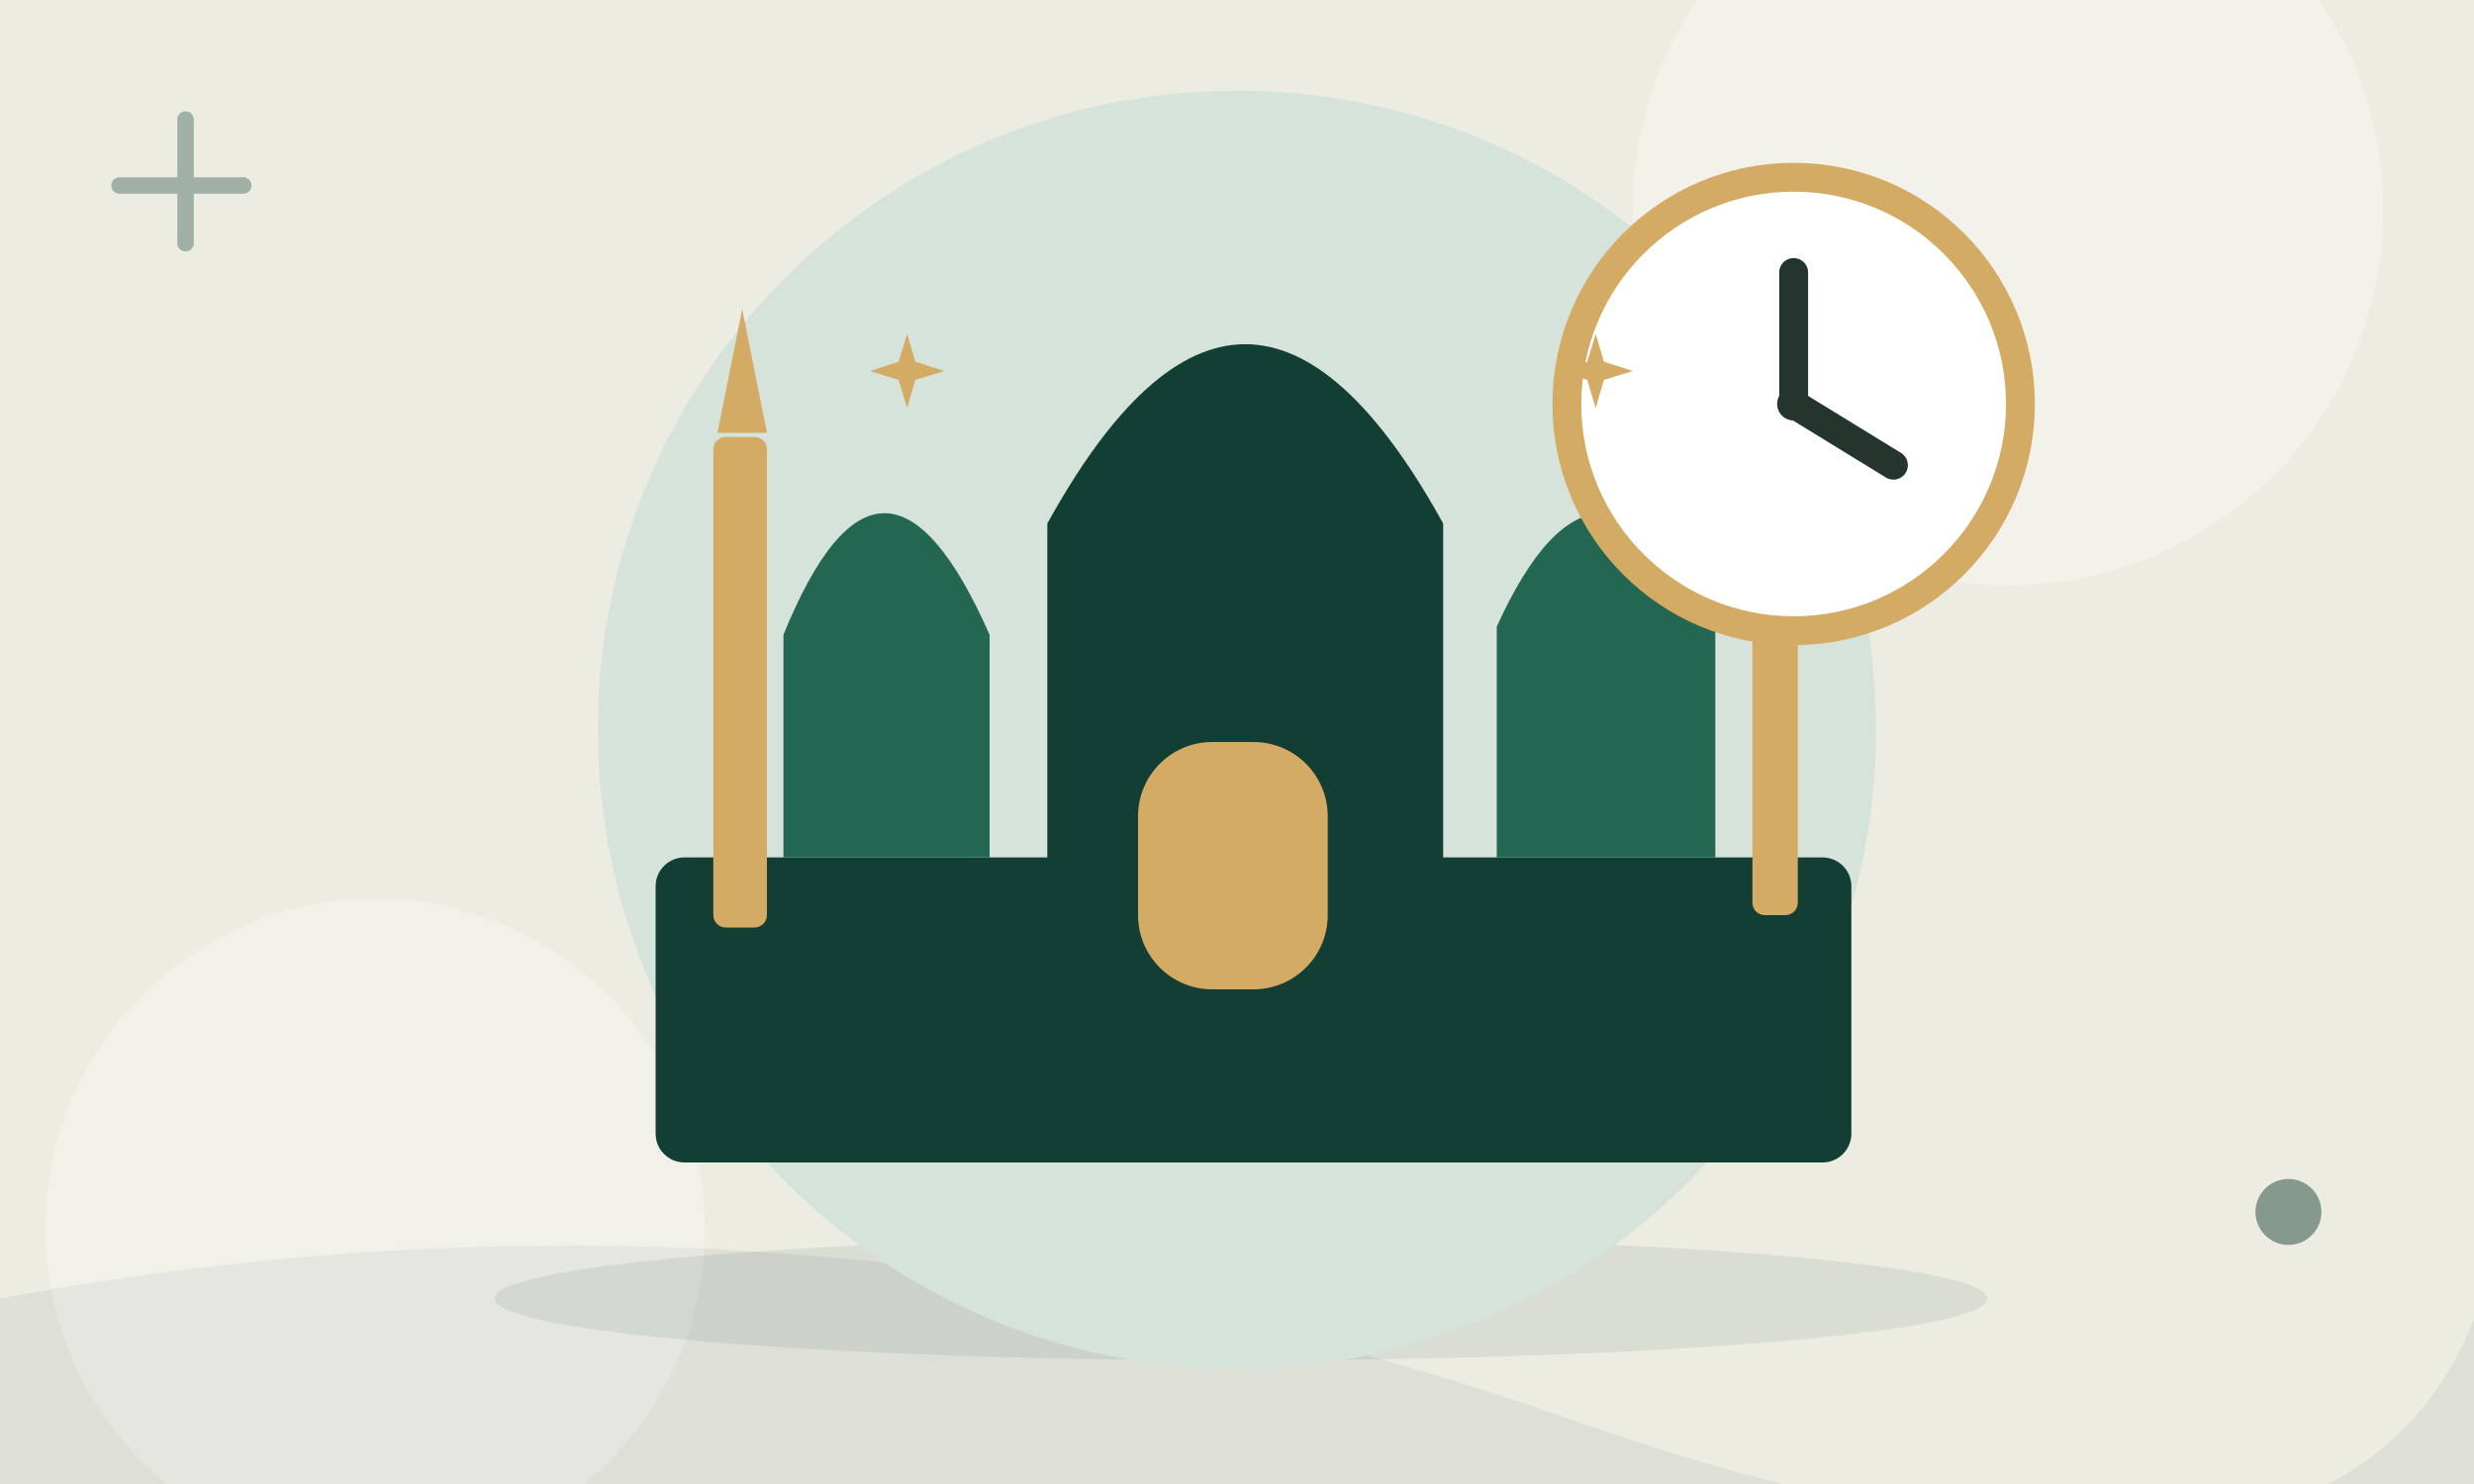
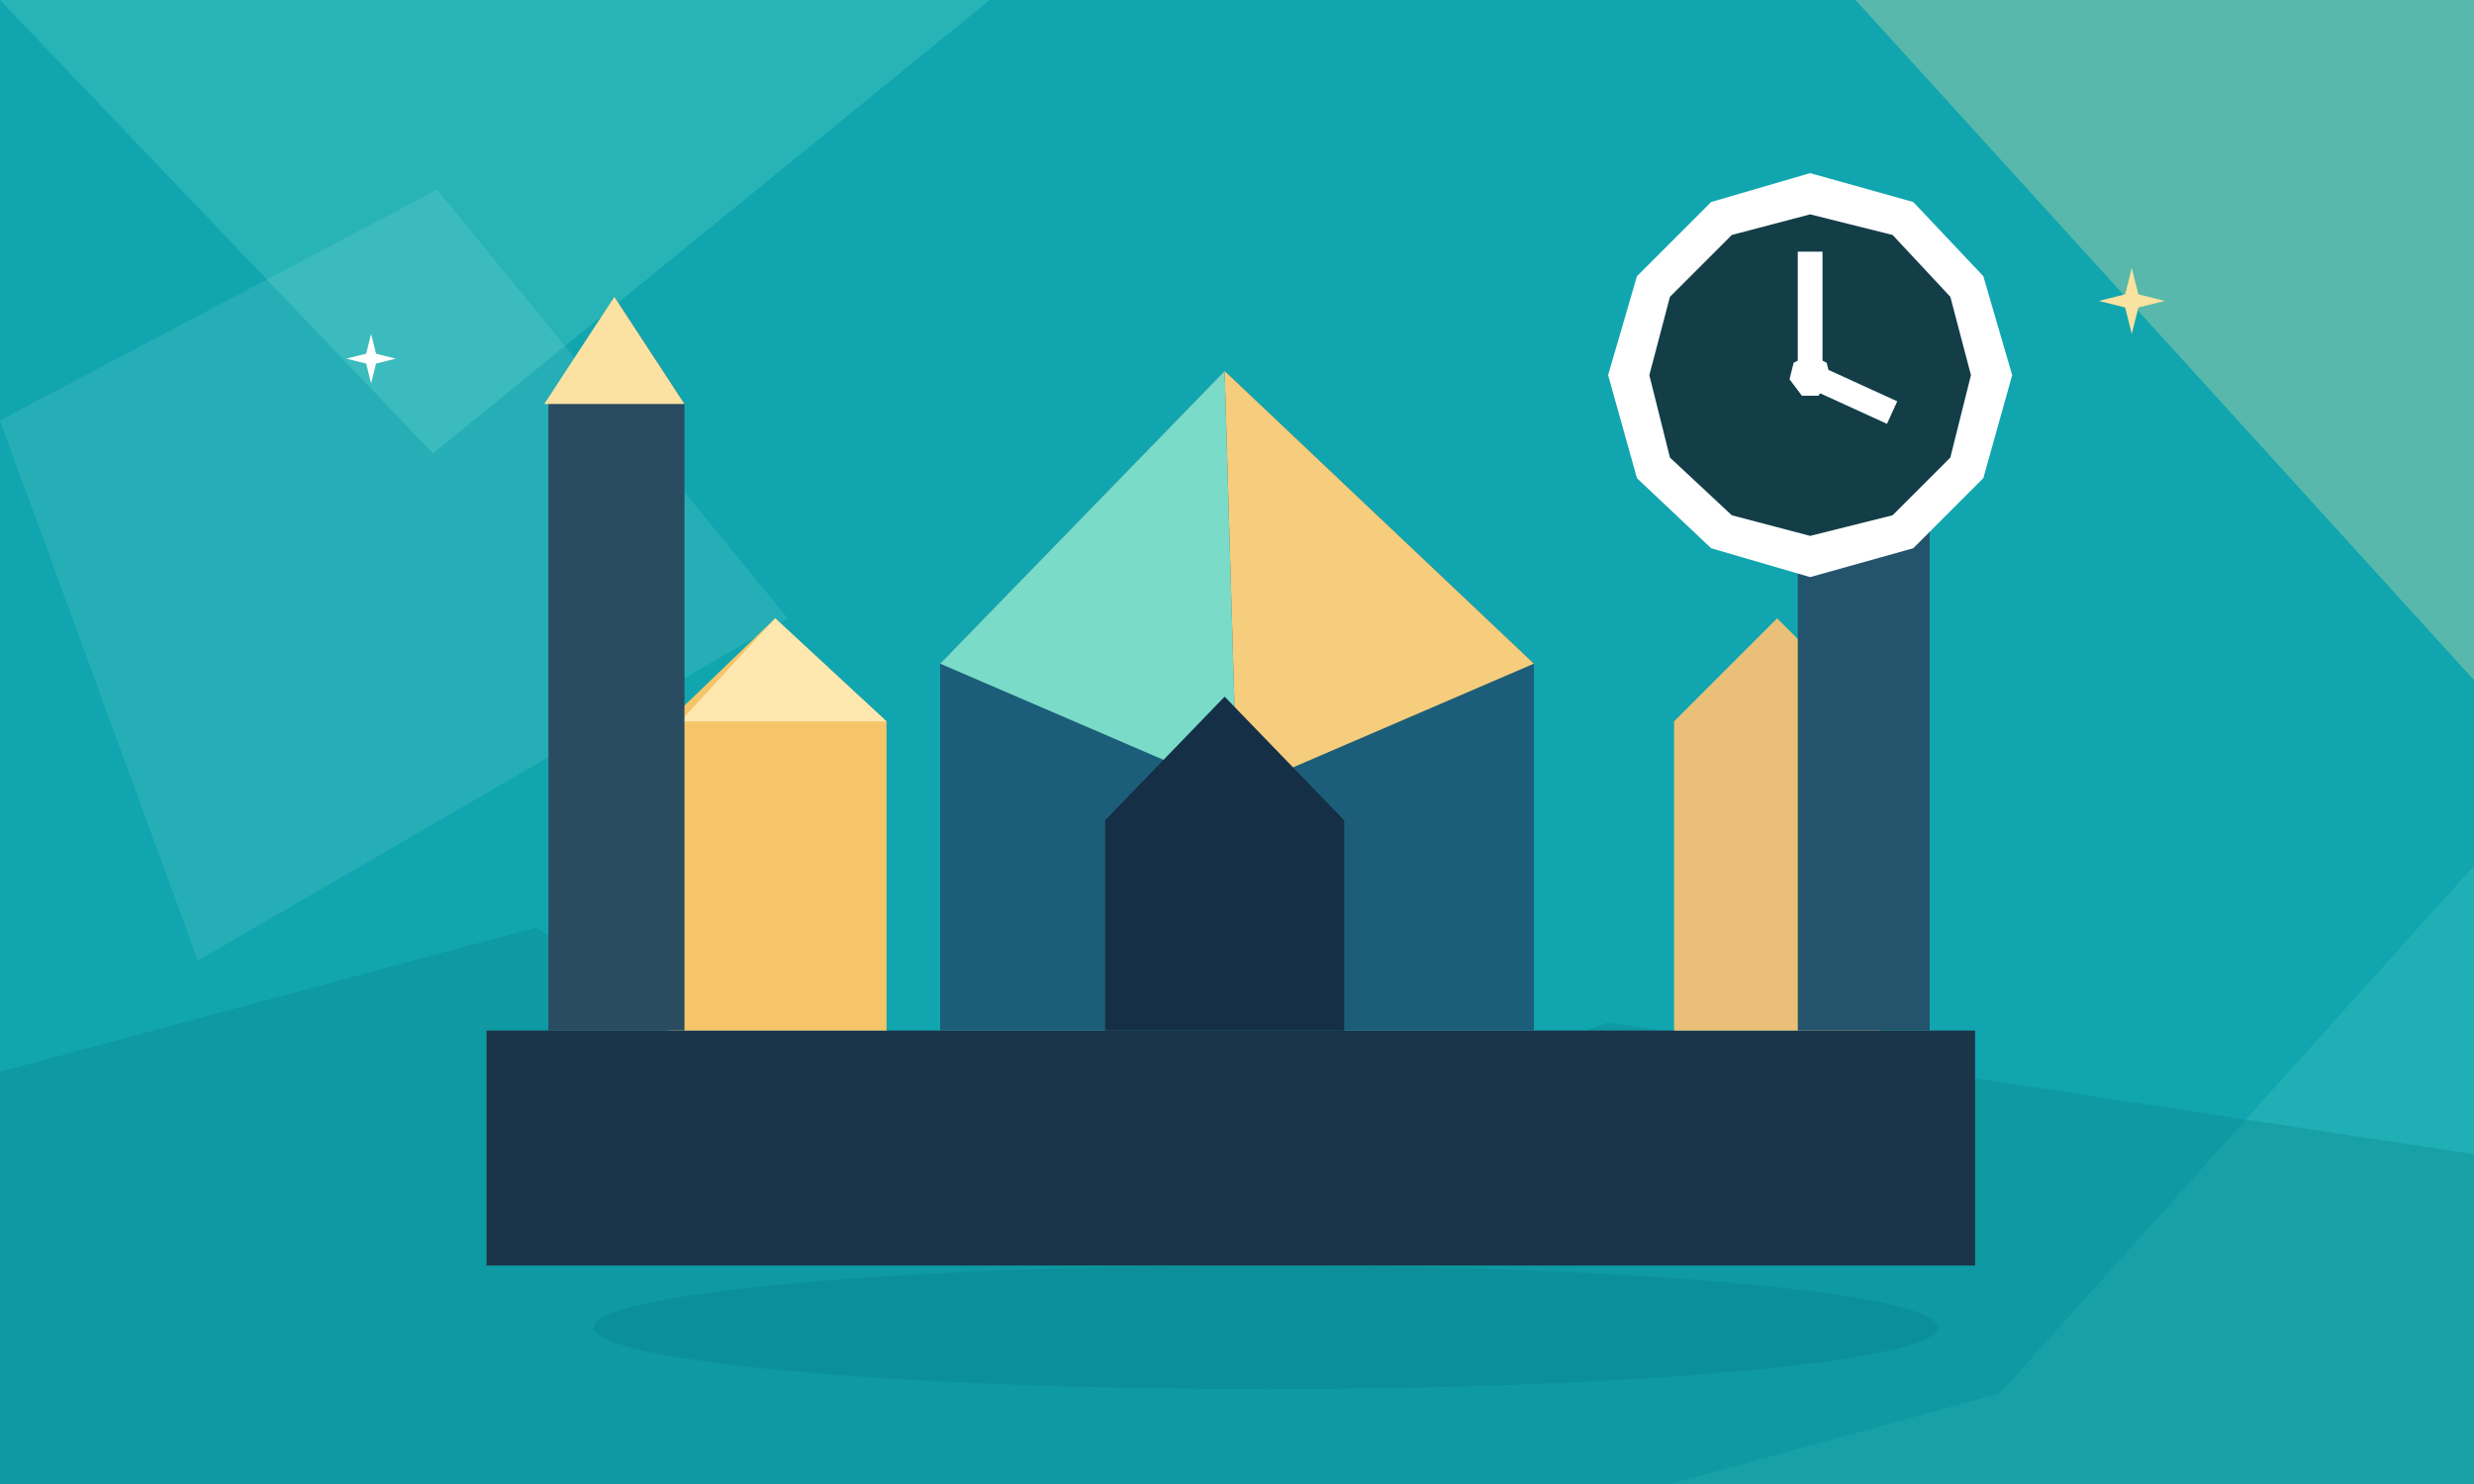
- <svg xmlns="http://www.w3.org/2000/svg" viewBox="0 0 600 360" width="600" height="360" role="img" aria-labelledby="title desc">
-   <rect width="600" height="360" fill="#EDECE3" />
-   <path d="M0 315Q195 279 380 344T600 320V360H0Z" fill="#133e33" opacity=".07" />
-   <circle cx="487" cy="51" r="91" fill="#fff" opacity=".25" />
-   <circle cx="91" cy="298" r="80" fill="#fff" opacity=".20" />
-   <ellipse cx="301" cy="315" rx="181" ry="15" fill="#183E32" opacity=".09" />
-   <g>
-     <circle cx="300" cy="177" r="155" fill="#D6E3DA" />
-     <rect x="159" y="208" width="290" height="74" rx="7" fill="#133e33" />
-     <path d="M190 208V154Q214 95 240 154V208Z" fill="#236652" />
-     <path d="M254 209V127Q302 40 350 127V209Z" fill="#133e33" />
-     <path d="M363 208V152Q388 97 416 152V208Z" fill="#236652" />
-     <rect x="173" y="106" width="13" height="119" rx="3" fill="#D4AB65" />
-     <path d="M174 105l6-30 6 30Z" fill="#D4AB65" />
-     <rect x="425" y="111" width="11" height="111" rx="3" fill="#D4AB65" />
-     <path d="M426 110l5-26 5 26Z" fill="#D4AB65" />
-     <rect x="276" y="180" width="46" height="60" rx="18" fill="#D4AB65" />
-     <circle cx="435" cy="98" r="55" fill="#FFFFFF" stroke="#D4AB65" stroke-width="7" />
-     <circle cx="435" cy="98" r="4" fill="#23352D" />
-     <path d="M435 98 L435 66.1" fill="none" stroke="#23352D" stroke-width="7" stroke-linecap="round" />
-     <path d="M435 98 L459.2 112.85" fill="none" stroke="#23352D" stroke-width="7" stroke-linecap="round" />
-     <path d="M220 81 l1.98 6.75 7.02 2.25 -7.02 2.16 -1.98 6.84 -2.07 -6.84 -6.93 -2.16 6.93 -2.25Z" fill="#D4AB65" />
-     <path d="M387 81 l1.98 6.75 7.02 2.25 -7.02 2.16 -1.98 6.84 -2.07 -6.84 -6.93 -2.16 6.93 -2.25Z" fill="#D4AB65" />
+ <svg xmlns="http://www.w3.org/2000/svg" width="600" height="360" viewBox="0 0 600 360" role="img" aria-labelledby="title desc">
+   <rect width="600" height="360" fill="#11A6AF" />
+   <polygon points="0,0 240,0 105,110" fill="#6AE1CF" opacity=".25" />
+   <polygon points="600,0 450,0 600,165" fill="#FAE2A0" opacity=".3" />
+   <polygon points="0,102 106,46 191,150 48,233" fill="#fff" opacity=".09" />
+   <polygon points="485,338 600,210 600,360 405,360" fill="#6AE1CF" opacity=".16" />
+   <polygon points="NaN,NaN NaN,NaN NaN,NaN NaN,NaN NaN,NaN NaN,NaN NaN,NaN NaN,NaN NaN,NaN NaN,NaN NaN,NaN" fill="#6AE1CF" />
+   <g opacity=".17">
+     <polygon points="NaN,NaN NaN,NaN NaN,NaN NaN,NaN NaN,NaN NaN,NaN NaN,NaN NaN,NaN NaN,NaN NaN,NaN NaN,NaN" fill="#05747E" />
  </g>
-   <path d="M29 45h30M45 29v30" fill="none" stroke="#133e33" opacity=".35" stroke-width="4" stroke-linecap="round" />
-   <circle cx="555" cy="294" r="8" fill="#133e33" opacity=".48" />
+   <polygon points="0,260 130,225 245,300 390,248 600,280 600,360 0,360" fill="#05747E" opacity=".25" />
+   <ellipse cx="307" cy="322" rx="163" ry="15" fill="#05747E" opacity=".25" />
+   <polygon points="118,250 479,250 479,307 118,307" fill="#1B3448" />
+   <polygon points="162,250 162,175 188,150 215,175 215,250" fill="#F6C569" />
+   <polygon points="165,175 188,150 215,175" fill="#FFE7B0" />
+   <polygon points="228,250 228,161 297,90 372,161 372,250" fill="#1C5E79" />
+   <polygon points="228,161 297,90 300,192" fill="#79DBC8" />
+   <polygon points="300,192 297,90 372,161" fill="#F5CD7D" />
+   <polygon points="268,250 268,199 297,169 326,199 326,250" fill="#152F47" />
+   <polygon points="406,250 406,175 431,150 456,175 456,250" fill="#EAC078" />
+   <polygon points="133,250 133,98 149,72 166,98 166,250" fill="#294C60" />
+   <polygon points="132,98 149,72 166,98" fill="#FBE2A2" />
+   <polygon points="436,250 436,98 452,72 468,98 468,250" fill="#23546C" />
+   <polygon points="436,98 452,72 468,98" fill="#F9D27B" />
+   <polygon points="439,42 464,49 481,67 488,91 481,116 464,133 439,140 415,133 397,116 390,91 397,67 415,49" fill="#fff" />
+   <polygon points="439,52 459,57 473,72 478,91 473,111 459,125 439,130 420,125 405,111 400,91 405,72 420,57" fill="#133E48" />
+   <path d="M439 91L439 64.05" fill="none" stroke="#fff" stroke-width="6" stroke-linecap="square" />
+   <path d="M439 91L456.15 98.84" fill="none" stroke="#fff" stroke-width="6" stroke-linecap="square" />
+   <polygon points="439,86 443,88 444,92 441,96 437,96 434,92 435,88" fill="#fff" />
+   <polygon points="517,65 518.6,71.4 525,73 518.6,74.6 517,81 515.4,74.6 509,73 515.4,71.4" fill="#FAE2A0" />
+   <polygon points="90,81 91.2,85.8 96,87 91.2,88.2 90,93 88.8,88.2 84,87 88.8,85.8" fill="#fff" />
</svg>
